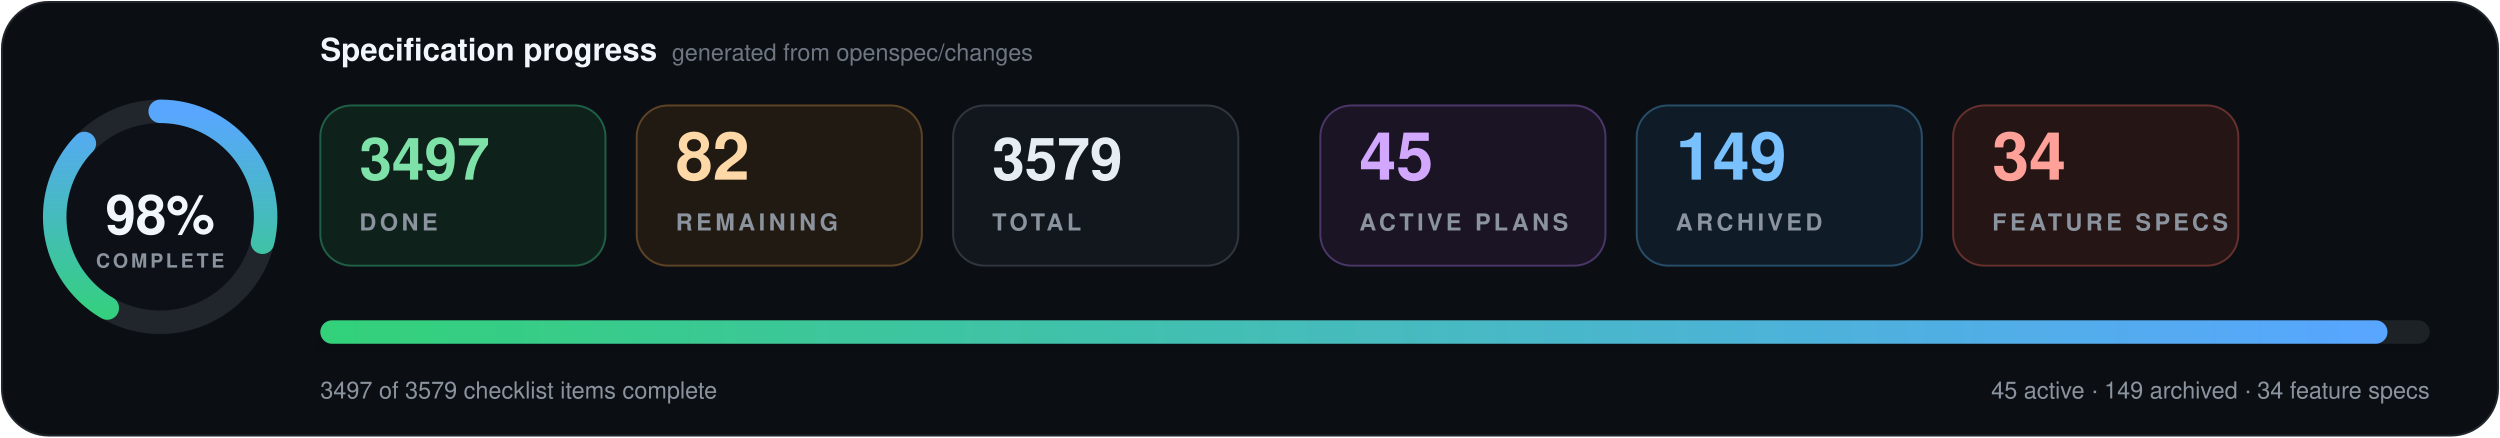
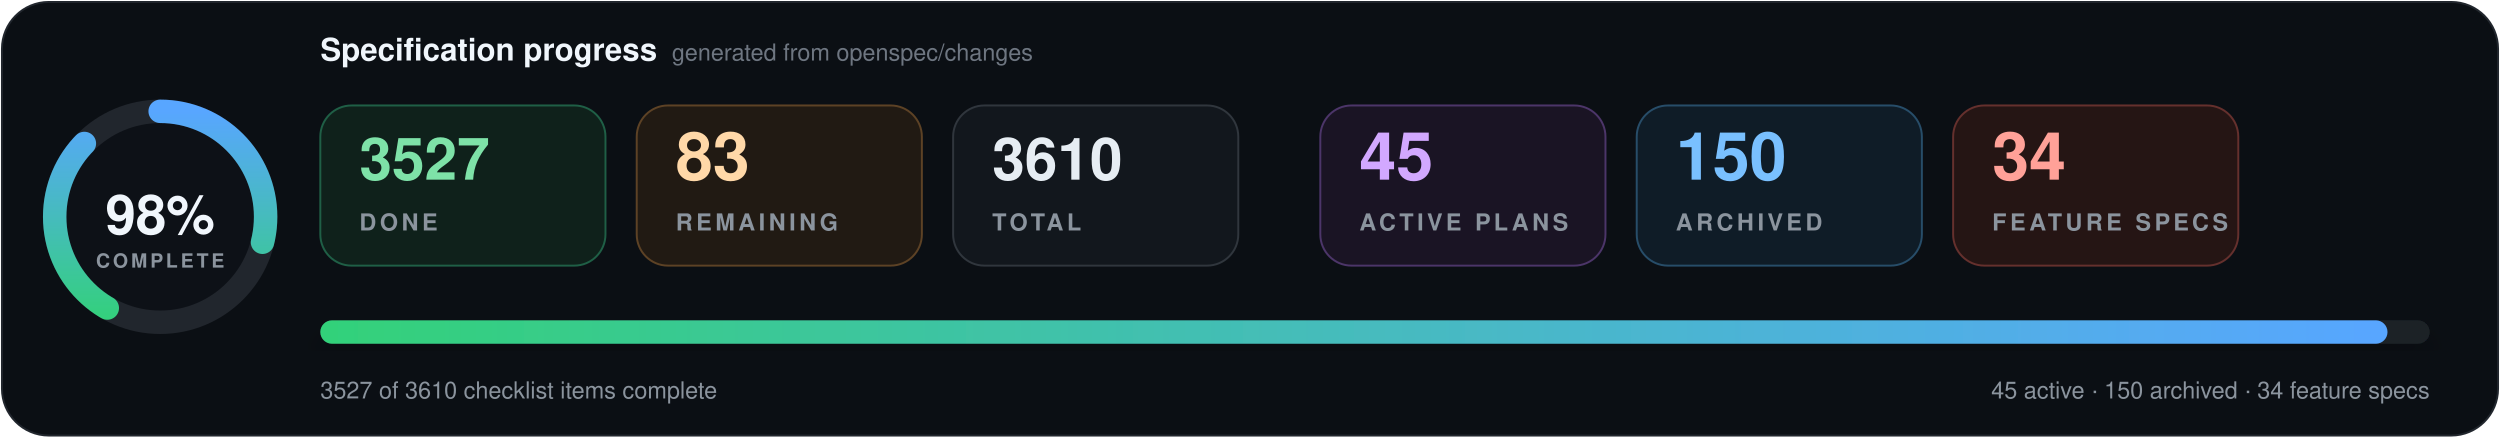
- <svg xmlns="http://www.w3.org/2000/svg" data-cache-version="1791396970" width="1280" height="224" viewBox="0 0 1280 224" role="img" aria-labelledby="title description" font-family="system-ui, -apple-system, BlinkMacSystemFont, 'Segoe UI', Helvetica, Arial, sans-serif" font-variant-numeric="tabular-nums">
+ <svg xmlns="http://www.w3.org/2000/svg" data-cache-version="1791396992" width="1280" height="224" viewBox="0 0 1280 224" role="img" aria-labelledby="title description" font-family="system-ui, -apple-system, BlinkMacSystemFont, 'Segoe UI', Helvetica, Arial, sans-serif" font-variant-numeric="tabular-nums">
  <defs>
    <linearGradient id="progress" x1="0" x2="1">
      <stop offset="0" stop-color="#33d17a" />
      <stop offset="1" stop-color="#58a6ff" />
    </linearGradient>
    <filter id="shadow" x="-10%" y="-20%" width="120%" height="150%">
      <feDropShadow dx="0" dy="7" stdDeviation="9" flood-color="#000" flood-opacity=".28" />
    </filter>
  </defs>
  <rect x="1" y="1" width="1278" height="222" rx="24" fill="#0b0f14" stroke="#21262d" />
  <g transform="translate(82 111)">
    <circle r="54" fill="#0d1117" stroke="#21262d" stroke-width="12" />
    <circle r="54" fill="none" stroke="url(#progress)" stroke-width="12" stroke-linecap="round" pathLength="100" stroke-dasharray="98 100" transform="rotate(-90)" />
    <text y="-1" text-anchor="middle" dominant-baseline="middle" fill="#f0f6fc" font-size="28" font-weight="800">98%</text>
    <text y="26" text-anchor="middle" fill="#8b949e" font-size="10" font-weight="700" letter-spacing="1.5">COMPLETE</text>
  </g>
  <text x="164" y="31" fill="#f0f6fc" font-size="16" font-weight="750">Specification progress</text>
  <text x="344" y="31" fill="#6e7681" font-size="12">generated from openspec/changes</text>
  <g transform="translate(164 54)">
    <rect width="146" height="82" rx="16" fill="#0f211b" stroke="#1f5f46" />
-     <text x="20" y="38" fill="#7ee2a8" font-size="30" font-weight="750">3497</text>
+     <text x="20" y="38" fill="#7ee2a8" font-size="30" font-weight="750">3527</text>
    <text x="20" y="64" fill="#8b949e" font-size="12" font-weight="700" letter-spacing="1.8">DONE</text>
  </g>
  <g transform="translate(326 54)">
    <rect width="146" height="82" rx="16" fill="#211a13" stroke="#5d4225" />
-     <text x="20" y="38" fill="#ffd8a8" font-size="34" font-weight="750">82</text>
+     <text x="20" y="38" fill="#ffd8a8" font-size="34" font-weight="750">83</text>
    <text x="20" y="64" fill="#8b949e" font-size="12" font-weight="700" letter-spacing="1.8">REMAINING</text>
  </g>
  <g transform="translate(488 54)">
    <rect width="146" height="82" rx="16" fill="#12171d" stroke="#30363d" />
-     <text x="20" y="38" fill="#e6edf3" font-size="30" font-weight="750">3579</text>
+     <text x="20" y="38" fill="#e6edf3" font-size="30" font-weight="750">3610</text>
    <text x="20" y="64" fill="#8b949e" font-size="12" font-weight="700" letter-spacing="1.8">TOTAL</text>
  </g>
  <g transform="translate(676 54)">
    <rect width="146" height="82" rx="16" fill="#1a1424" stroke="#4c3569" />
    <text x="20" y="38" fill="#d2a8ff" font-size="34" font-weight="750">45</text>
    <text x="20" y="64" fill="#8b949e" font-size="12" font-weight="700" letter-spacing="1.8">ACTIVE PLANS</text>
  </g>
  <g transform="translate(838 54)">
    <rect width="146" height="82" rx="16" fill="#0f1c27" stroke="#274d69" />
-     <text x="20" y="38" fill="#79c0ff" font-size="34" font-weight="750">149</text>
+     <text x="20" y="38" fill="#79c0ff" font-size="34" font-weight="750">150</text>
    <text x="20" y="64" fill="#8b949e" font-size="12" font-weight="700" letter-spacing="1.8">ARCHIVED</text>
  </g>
  <g transform="translate(1000 54)">
    <rect width="146" height="82" rx="16" fill="#251514" stroke="#65302d" />
    <text x="20" y="38" fill="#ffa198" font-size="34" font-weight="750">34</text>
    <text x="20" y="64" fill="#8b949e" font-size="12" font-weight="700" letter-spacing="1.8">FEATURE SPECS</text>
  </g>
  <g filter="url(#shadow)">
    <rect x="164" y="164" width="1080" height="12" rx="6" fill="#1b2128" />
    <rect x="164" y="164" width="1058.4" height="12" rx="6" fill="url(#progress)" />
  </g>
-   <text x="164" y="204" fill="#8b949e" font-size="12">3497 of 3579 checklist items complete</text>
-   <text x="1244" y="204" text-anchor="end" fill="#8b949e" font-size="12">45 active · 149 archived · 34 feature specs</text>
+   <text x="164" y="204" fill="#8b949e" font-size="12">3527 of 3610 checklist items complete</text>
+   <text x="1244" y="204" text-anchor="end" fill="#8b949e" font-size="12">45 active · 150 archived · 34 feature specs</text>
</svg>
